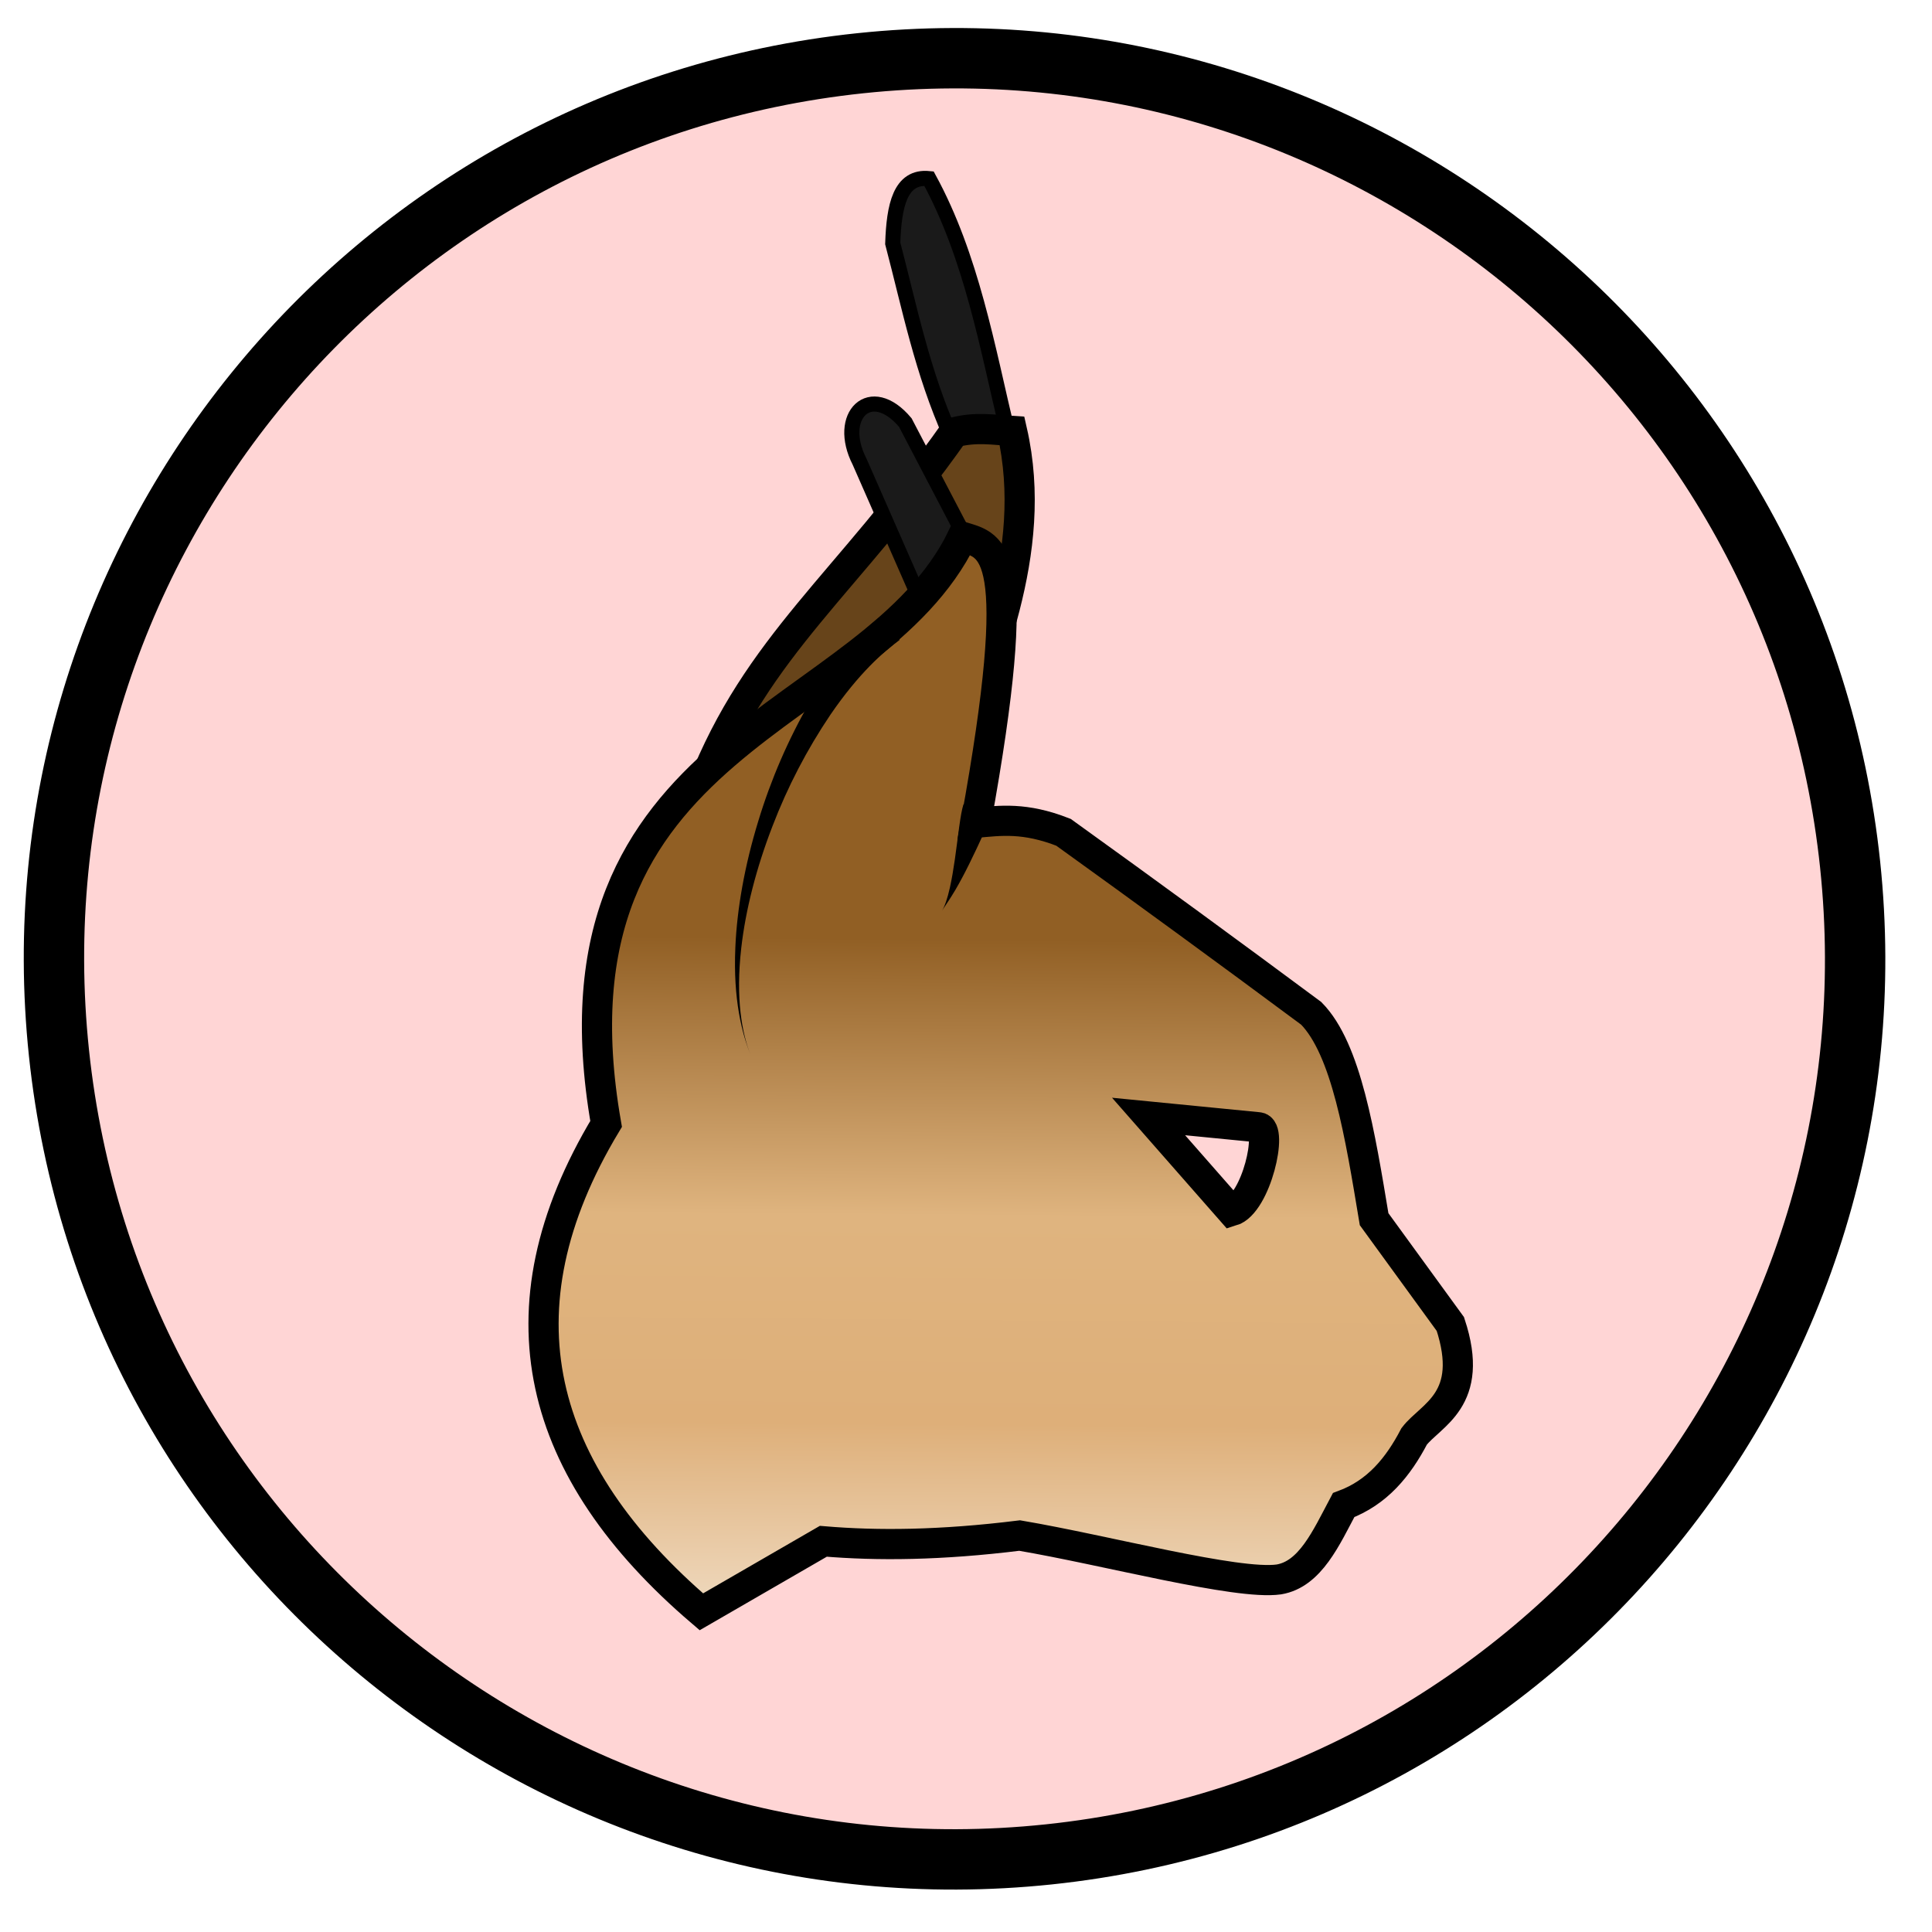
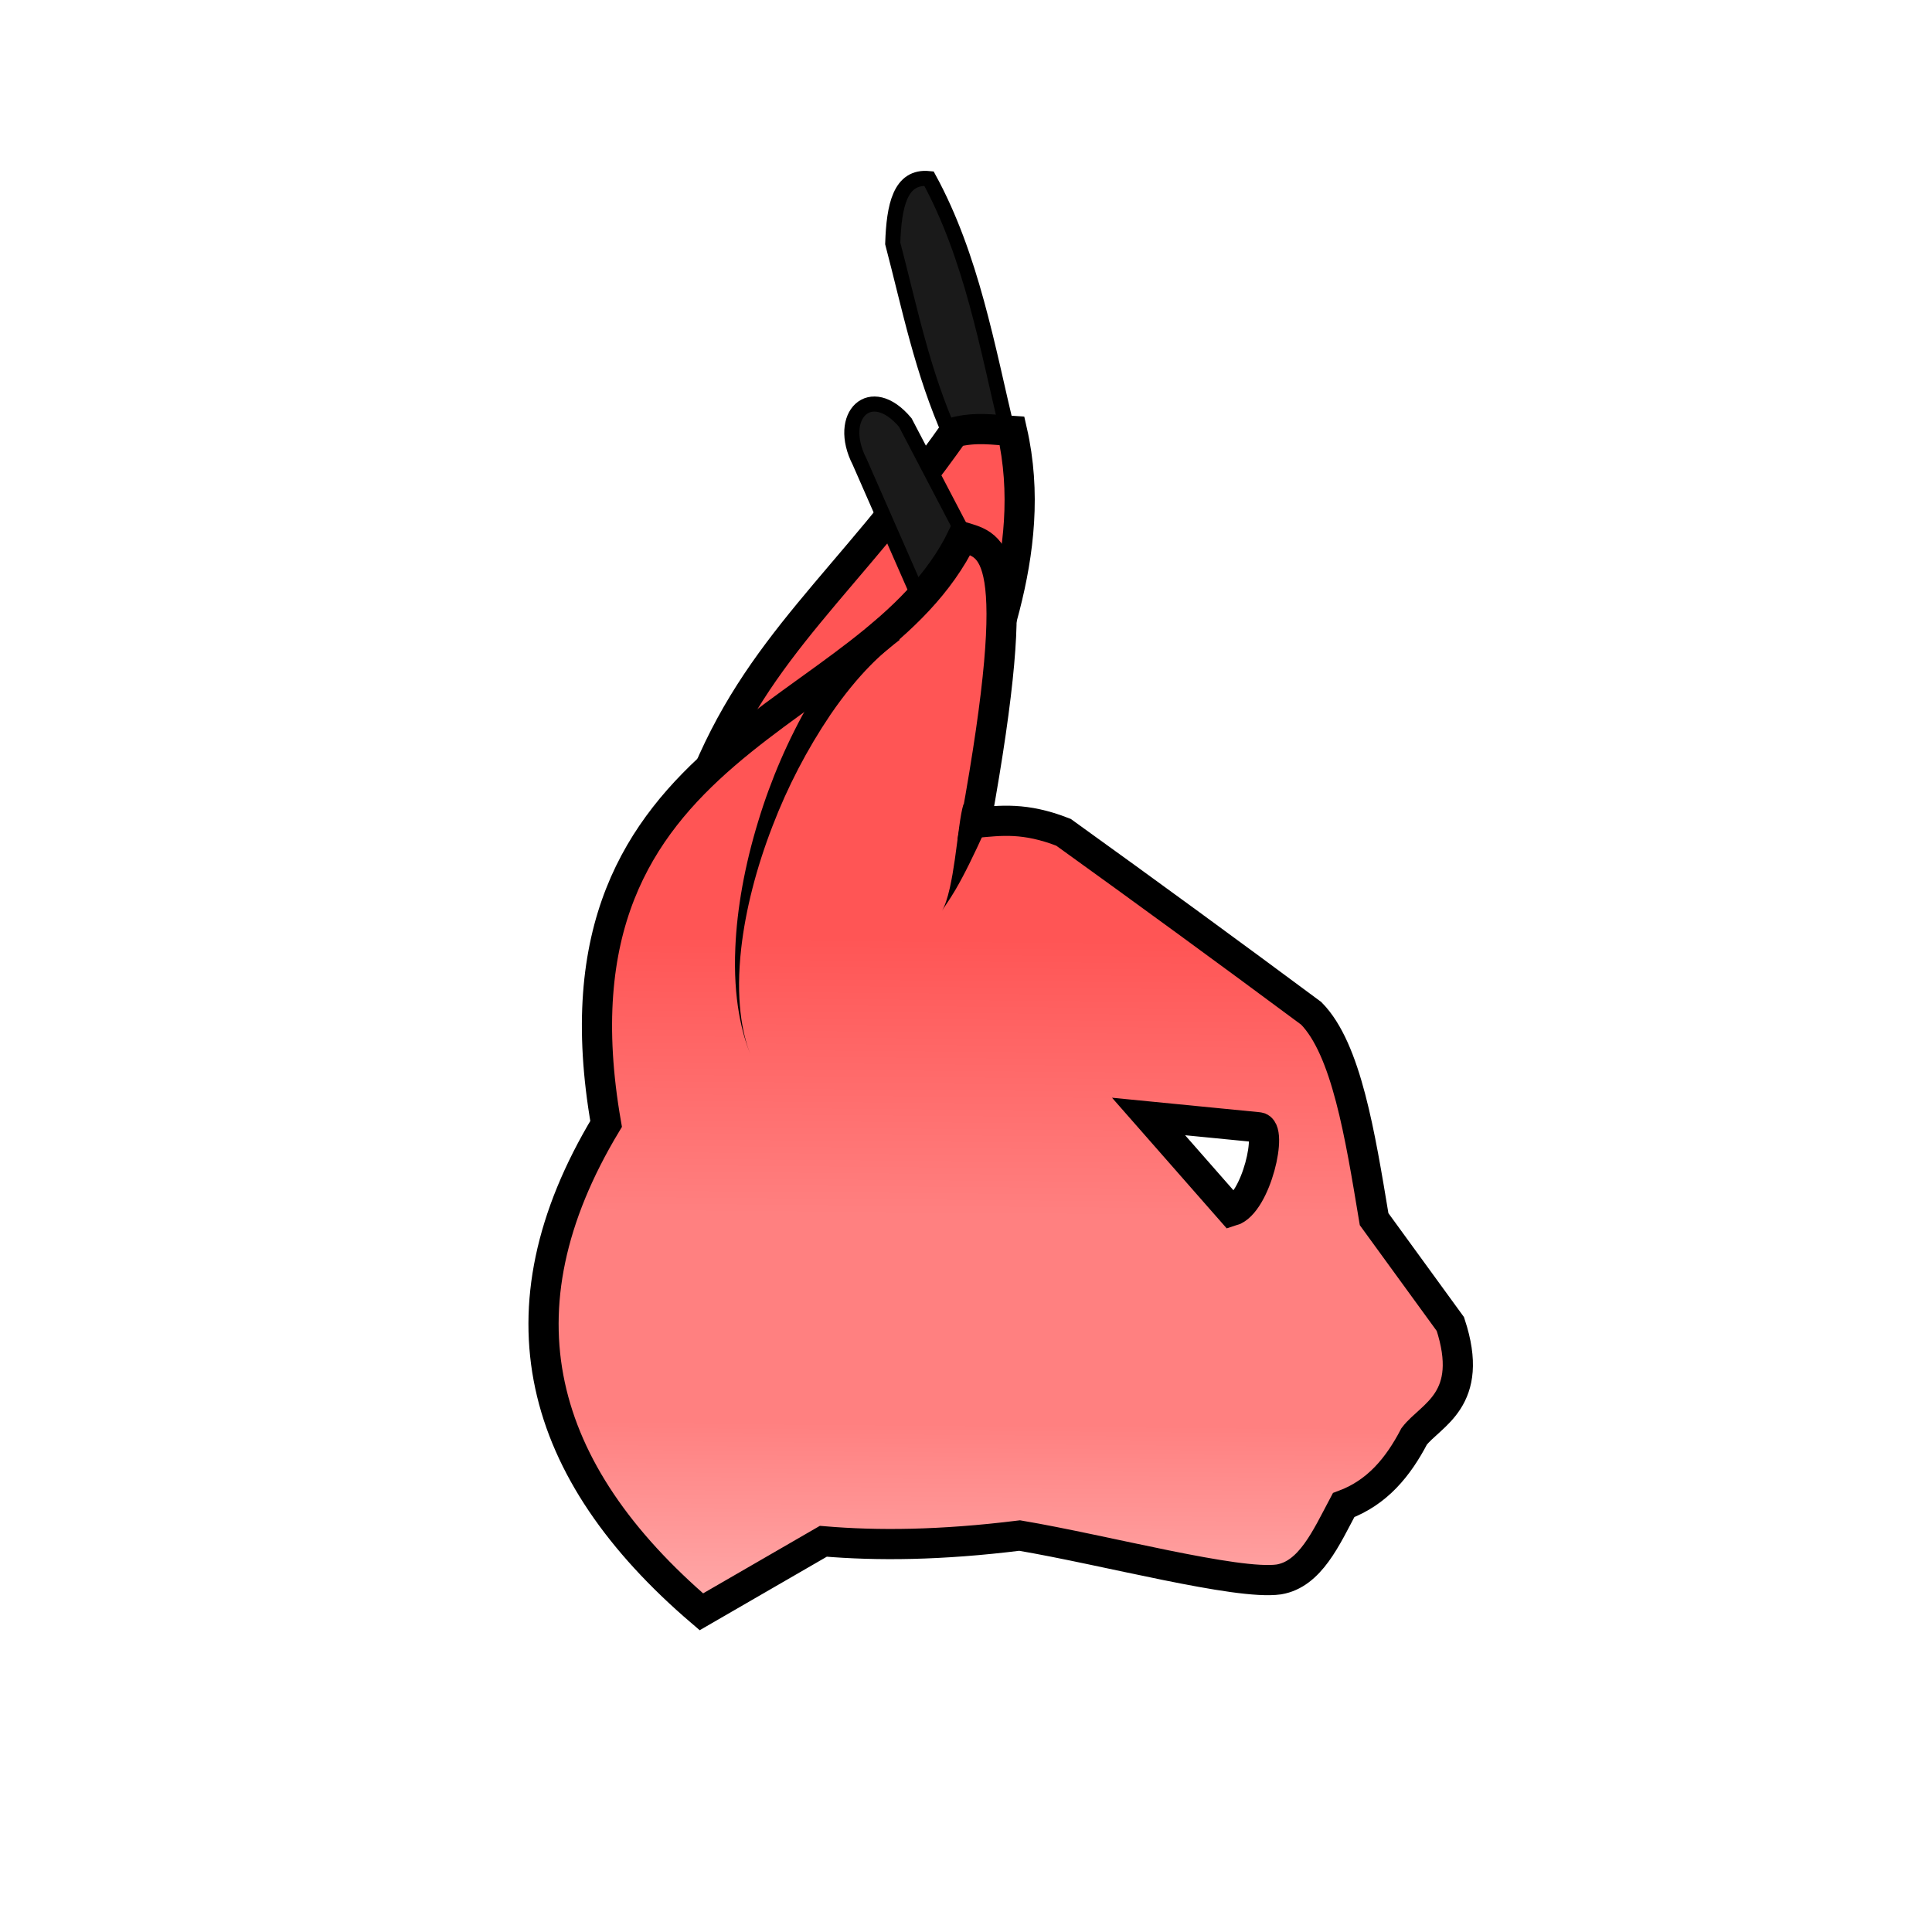
- <svg xmlns="http://www.w3.org/2000/svg" xmlns:xlink="http://www.w3.org/1999/xlink" viewBox="0 0 64 64">
+ <svg xmlns="http://www.w3.org/2000/svg" version="1.1" viewBox="0 0 64 64">
  <defs>
-     <linearGradient id="caracalGrad">
-       <stop offset="0" stop-color="#efd9be" />
-       <stop offset=".277" stop-color="#deaf79" />
-       <stop offset=".587" stop-color="#dfb47f" />
-       <stop offset="1" stop-color="#915f24" />
+     <linearGradient id="linearGradient866" x1="117.43" x2="117.62" y1="49.795" y2="27.571" gradientTransform="translate(-85.358 3.536)" gradientUnits="userSpaceOnUse">
+       <stop stop-color="#faa" offset="0" />
+       <stop stop-color="#ff8080" offset=".277" />
+       <stop stop-color="#ff8080" offset=".587" />
+       <stop stop-color="#f55" offset="1" />
    </linearGradient>
-     <linearGradient id="linearGradient866" x1="117.43" x2="117.62" y1="49.795" y2="27.571" gradientTransform="translate(-85.358 3.536)" gradientUnits="userSpaceOnUse" xlink:href="#caracalGrad" />
  </defs>
-   <ellipse cx="28.125" cy="34.895" fill="#ffd5d5" fill-rule="evenodd" stroke="#000" stroke-width="2" color="#000" style="isolation:auto;mix-blend-mode:normal;solid-color:#000;solid-opacity:1" overflow="visible" rx="29.831" ry="29.831" transform="rotate(-6.004)" />
-   <path fill="#1a1a1a" fill-rule="evenodd" stroke="#000" stroke-width=".5" d="M31.499 14.44c-.951-2.126-1.368-4.252-1.926-6.377.041-1.238.242-2.243 1.2-2.147 1.408 2.582 1.93 5.558 2.62 8.46z" />
-   <path fill="#67441a" fill-rule="evenodd" stroke="#000" d="M23.258 26.062c1.84-4.701 4.811-6.727 8.348-11.74.726-.188 1.306-.082 1.92-.045.931 4.078-.955 7.911-1.83 10.67z" />
-   <path fill="#1a1a1a" fill-rule="evenodd" stroke="#000" stroke-width=".5" d="M30.4 19.68l-1.926-4.388c-.782-1.524.366-2.662 1.515-1.295l2.146 4.104c-.392.806-.66 1.798-1.736 1.579z" />
-   <path fill="url(#linearGradient866)" fill-rule="evenodd" stroke="#000" d="M31.882 17.786c-3.012 6.243-14.064 6.507-11.804 19.445-3.728 6.194-2.279 11.514 3.156 16.162l4.04-2.336c1.793.151 3.879.135 6.503-.19 2.862.485 7.191 1.648 8.586 1.454 1.04-.173 1.566-1.372 2.146-2.463 1.121-.416 1.808-1.266 2.336-2.274.546-.719 2.033-1.2 1.2-3.724l-2.526-3.473c-.466-2.805-.92-5.637-2.082-6.818a677.545 677.545 0 0 0-8.207-5.998c-1.286-.503-2.08-.39-2.904-.315 1.655-9.113.566-9.162-.444-9.47zm6.166 19.199l3.637.357c.5.017-.07 2.534-.885 2.778z" />
+   <g fill-rule="evenodd" stroke="#000">
+     <path d="M31.499 14.44c-.951-2.126-1.368-4.252-1.926-6.377.041-1.238.242-2.243 1.2-2.147 1.408 2.582 1.93 5.558 2.62 8.46z" fill="#1a1a1a" stroke-width=".5" />
+     <path d="M23.258 26.062c1.84-4.701 4.811-6.727 8.348-11.74.726-.188 1.306-.082 1.92-.045.931 4.078-.955 7.911-1.83 10.67z" fill="#f55" />
+     <path d="M30.4 19.68l-1.926-4.388c-.782-1.524.366-2.662 1.515-1.295l2.146 4.104c-.392.806-.66 1.798-1.736 1.579z" fill="#1a1a1a" stroke-width=".5" />
+     <path d="M31.882 17.786c-3.012 6.243-14.064 6.507-11.804 19.445-3.728 6.194-2.279 11.514 3.156 16.162l4.04-2.336c1.793.151 3.879.135 6.503-.19 2.862.485 7.191 1.648 8.586 1.454 1.04-.173 1.566-1.372 2.146-2.463 1.121-.416 1.808-1.266 2.336-2.274.546-.719 2.033-1.2 1.2-3.724l-2.526-3.473c-.466-2.805-.92-5.637-2.082-6.818a677.545 677.545 0 0 0-8.207-5.998c-1.286-.503-2.08-.39-2.904-.315 1.655-9.113.566-9.162-.444-9.47zm6.166 19.199l3.637.357c.5.017-.07 2.534-.885 2.778z" fill="url(#linearGradient866)" />
+   </g>
  <path d="M29.508 20.794l-.295-.403c-.639.467-1.497 1.343-2.383 2.857a18.885 18.885 0 0 0-1.711 3.952c-.453 1.476-.706 2.912-.76 4.189-.075 1.725.22 2.843.506 3.557-.285-.712-.502-1.859-.31-3.542.142-1.248.493-2.638 1.036-4.04a18.347 18.347 0 0 1 1.917-3.687c.944-1.38 1.765-2.091 2.295-2.479l-.295-.404zM32.392 26.798l-.475-.155c-.108.33-.167.993-.286 1.825-.049.339-.102.655-.164.933-.083.371-.173.626-.262.768.086-.138.253-.366.446-.695.15-.257.3-.539.457-.857.322-.65.705-1.499.76-1.664l-.476-.155z" />
</svg>
